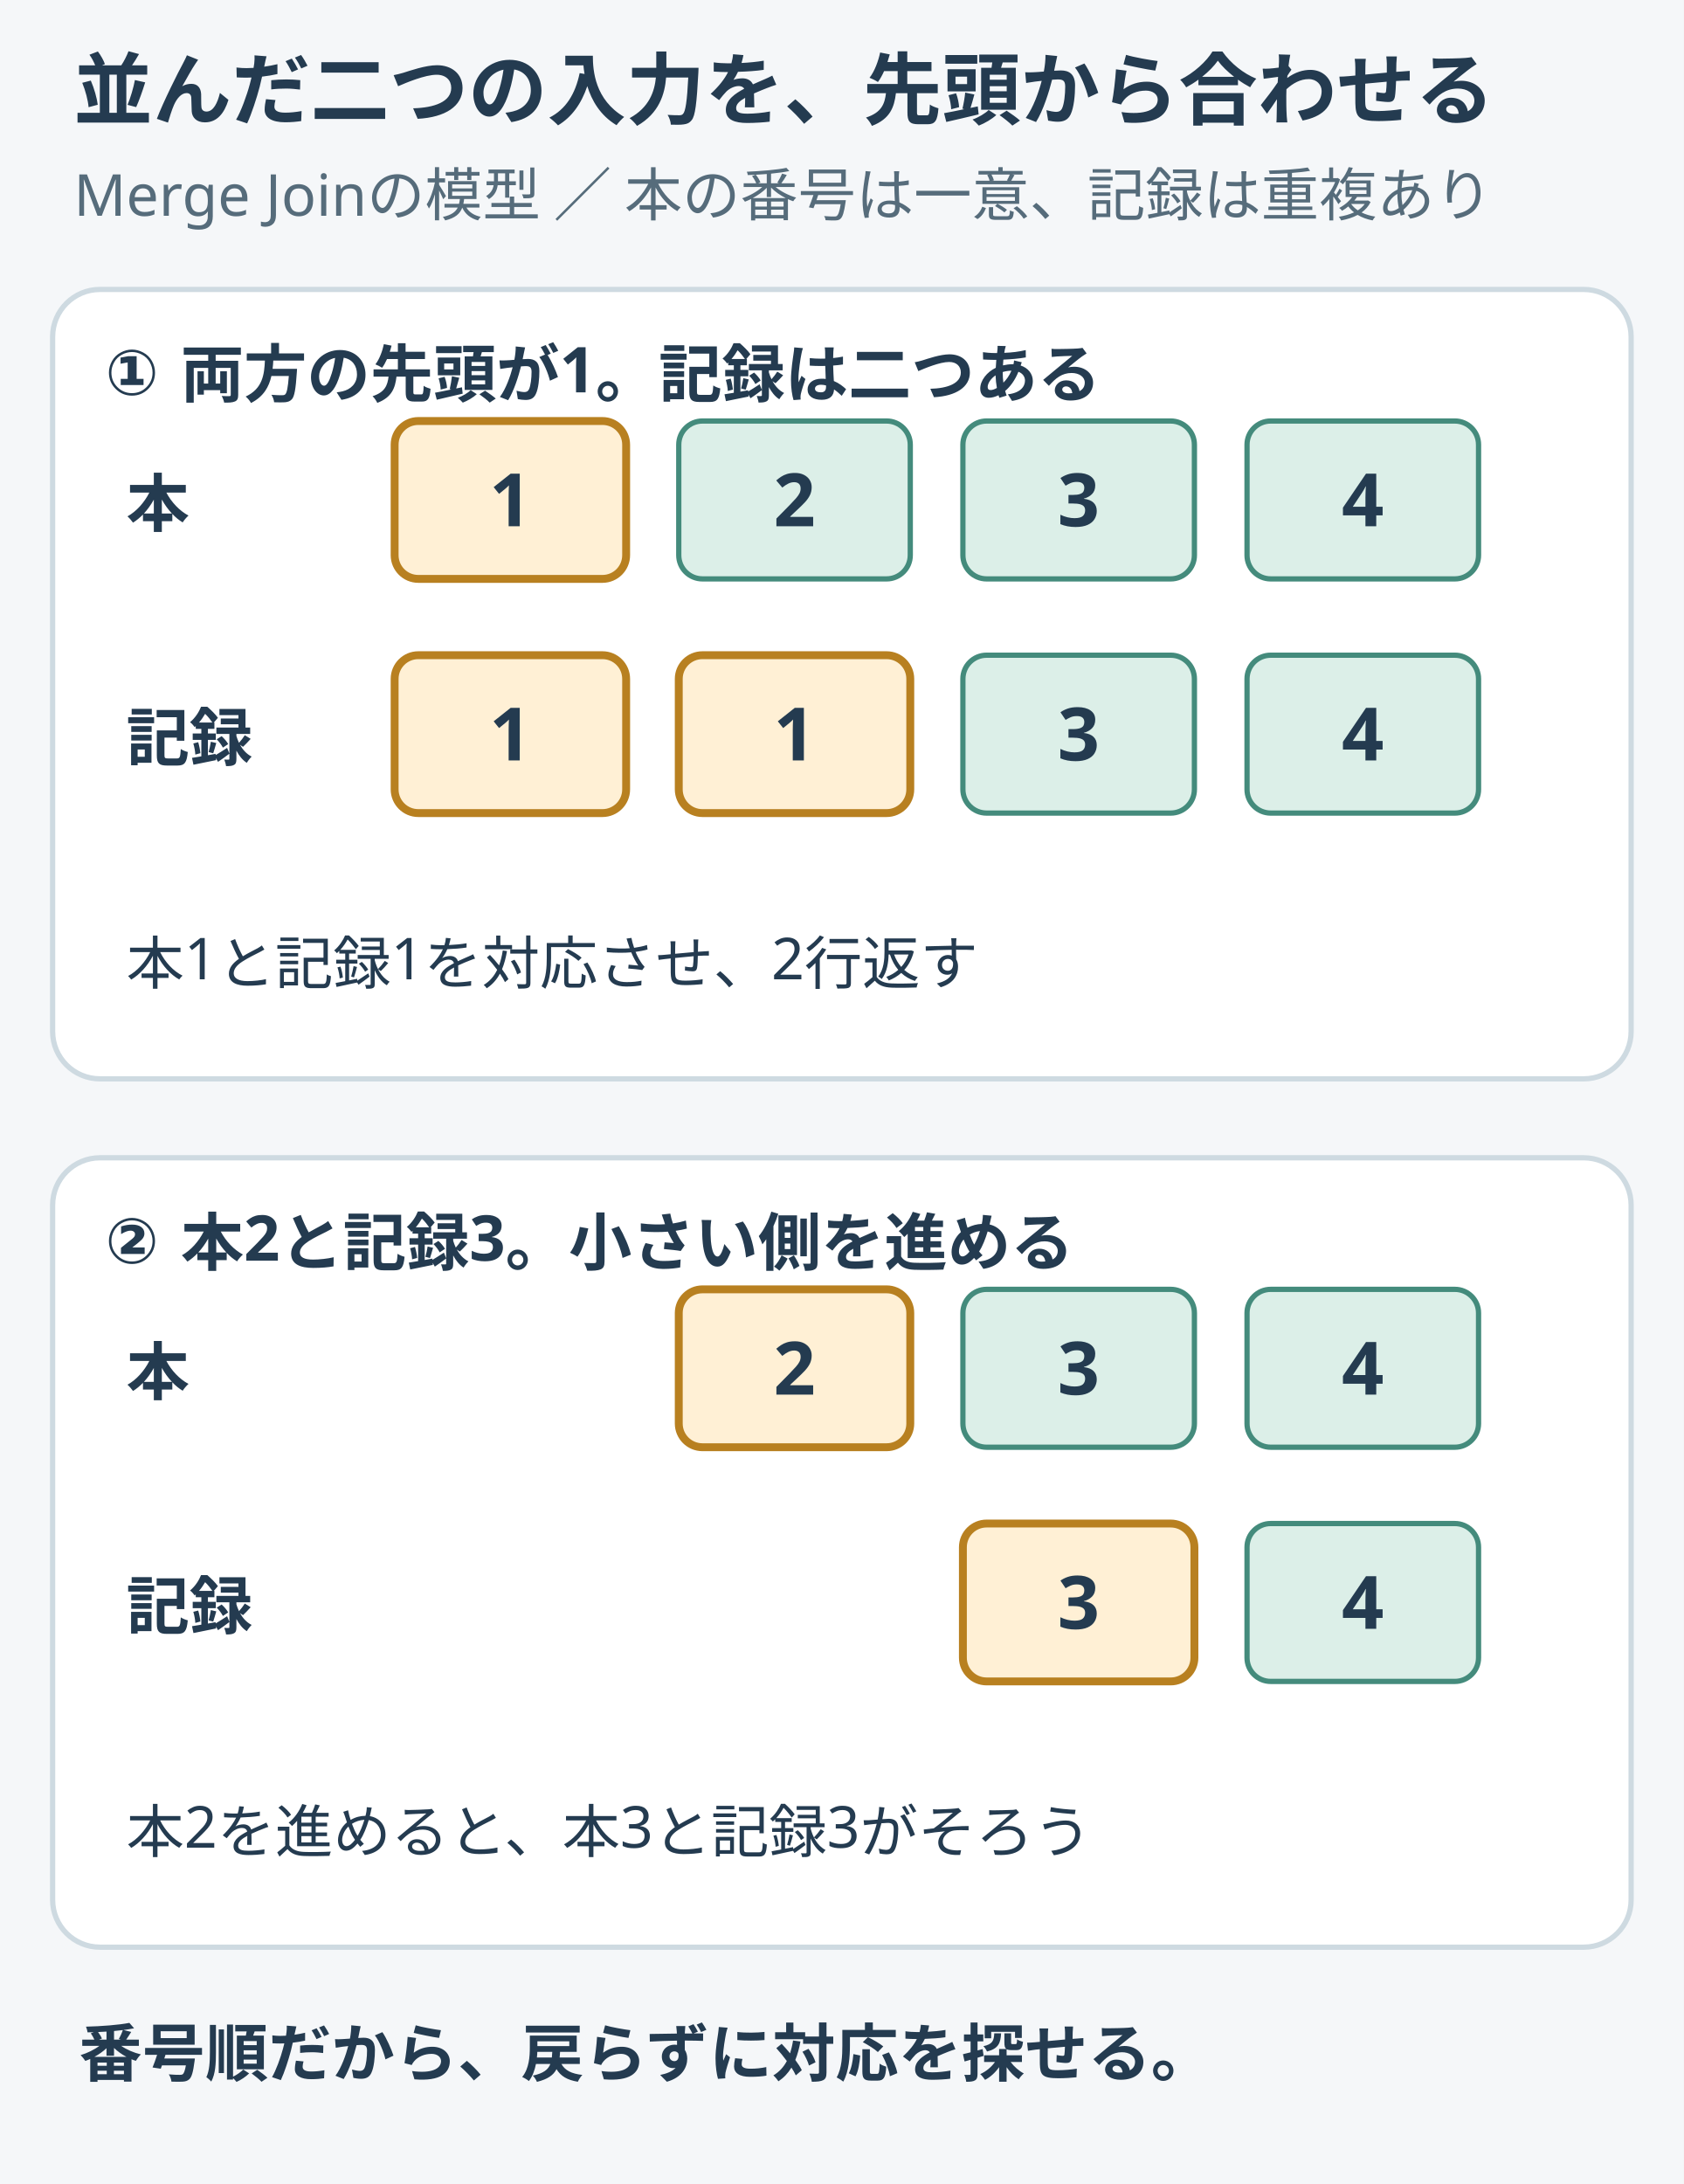
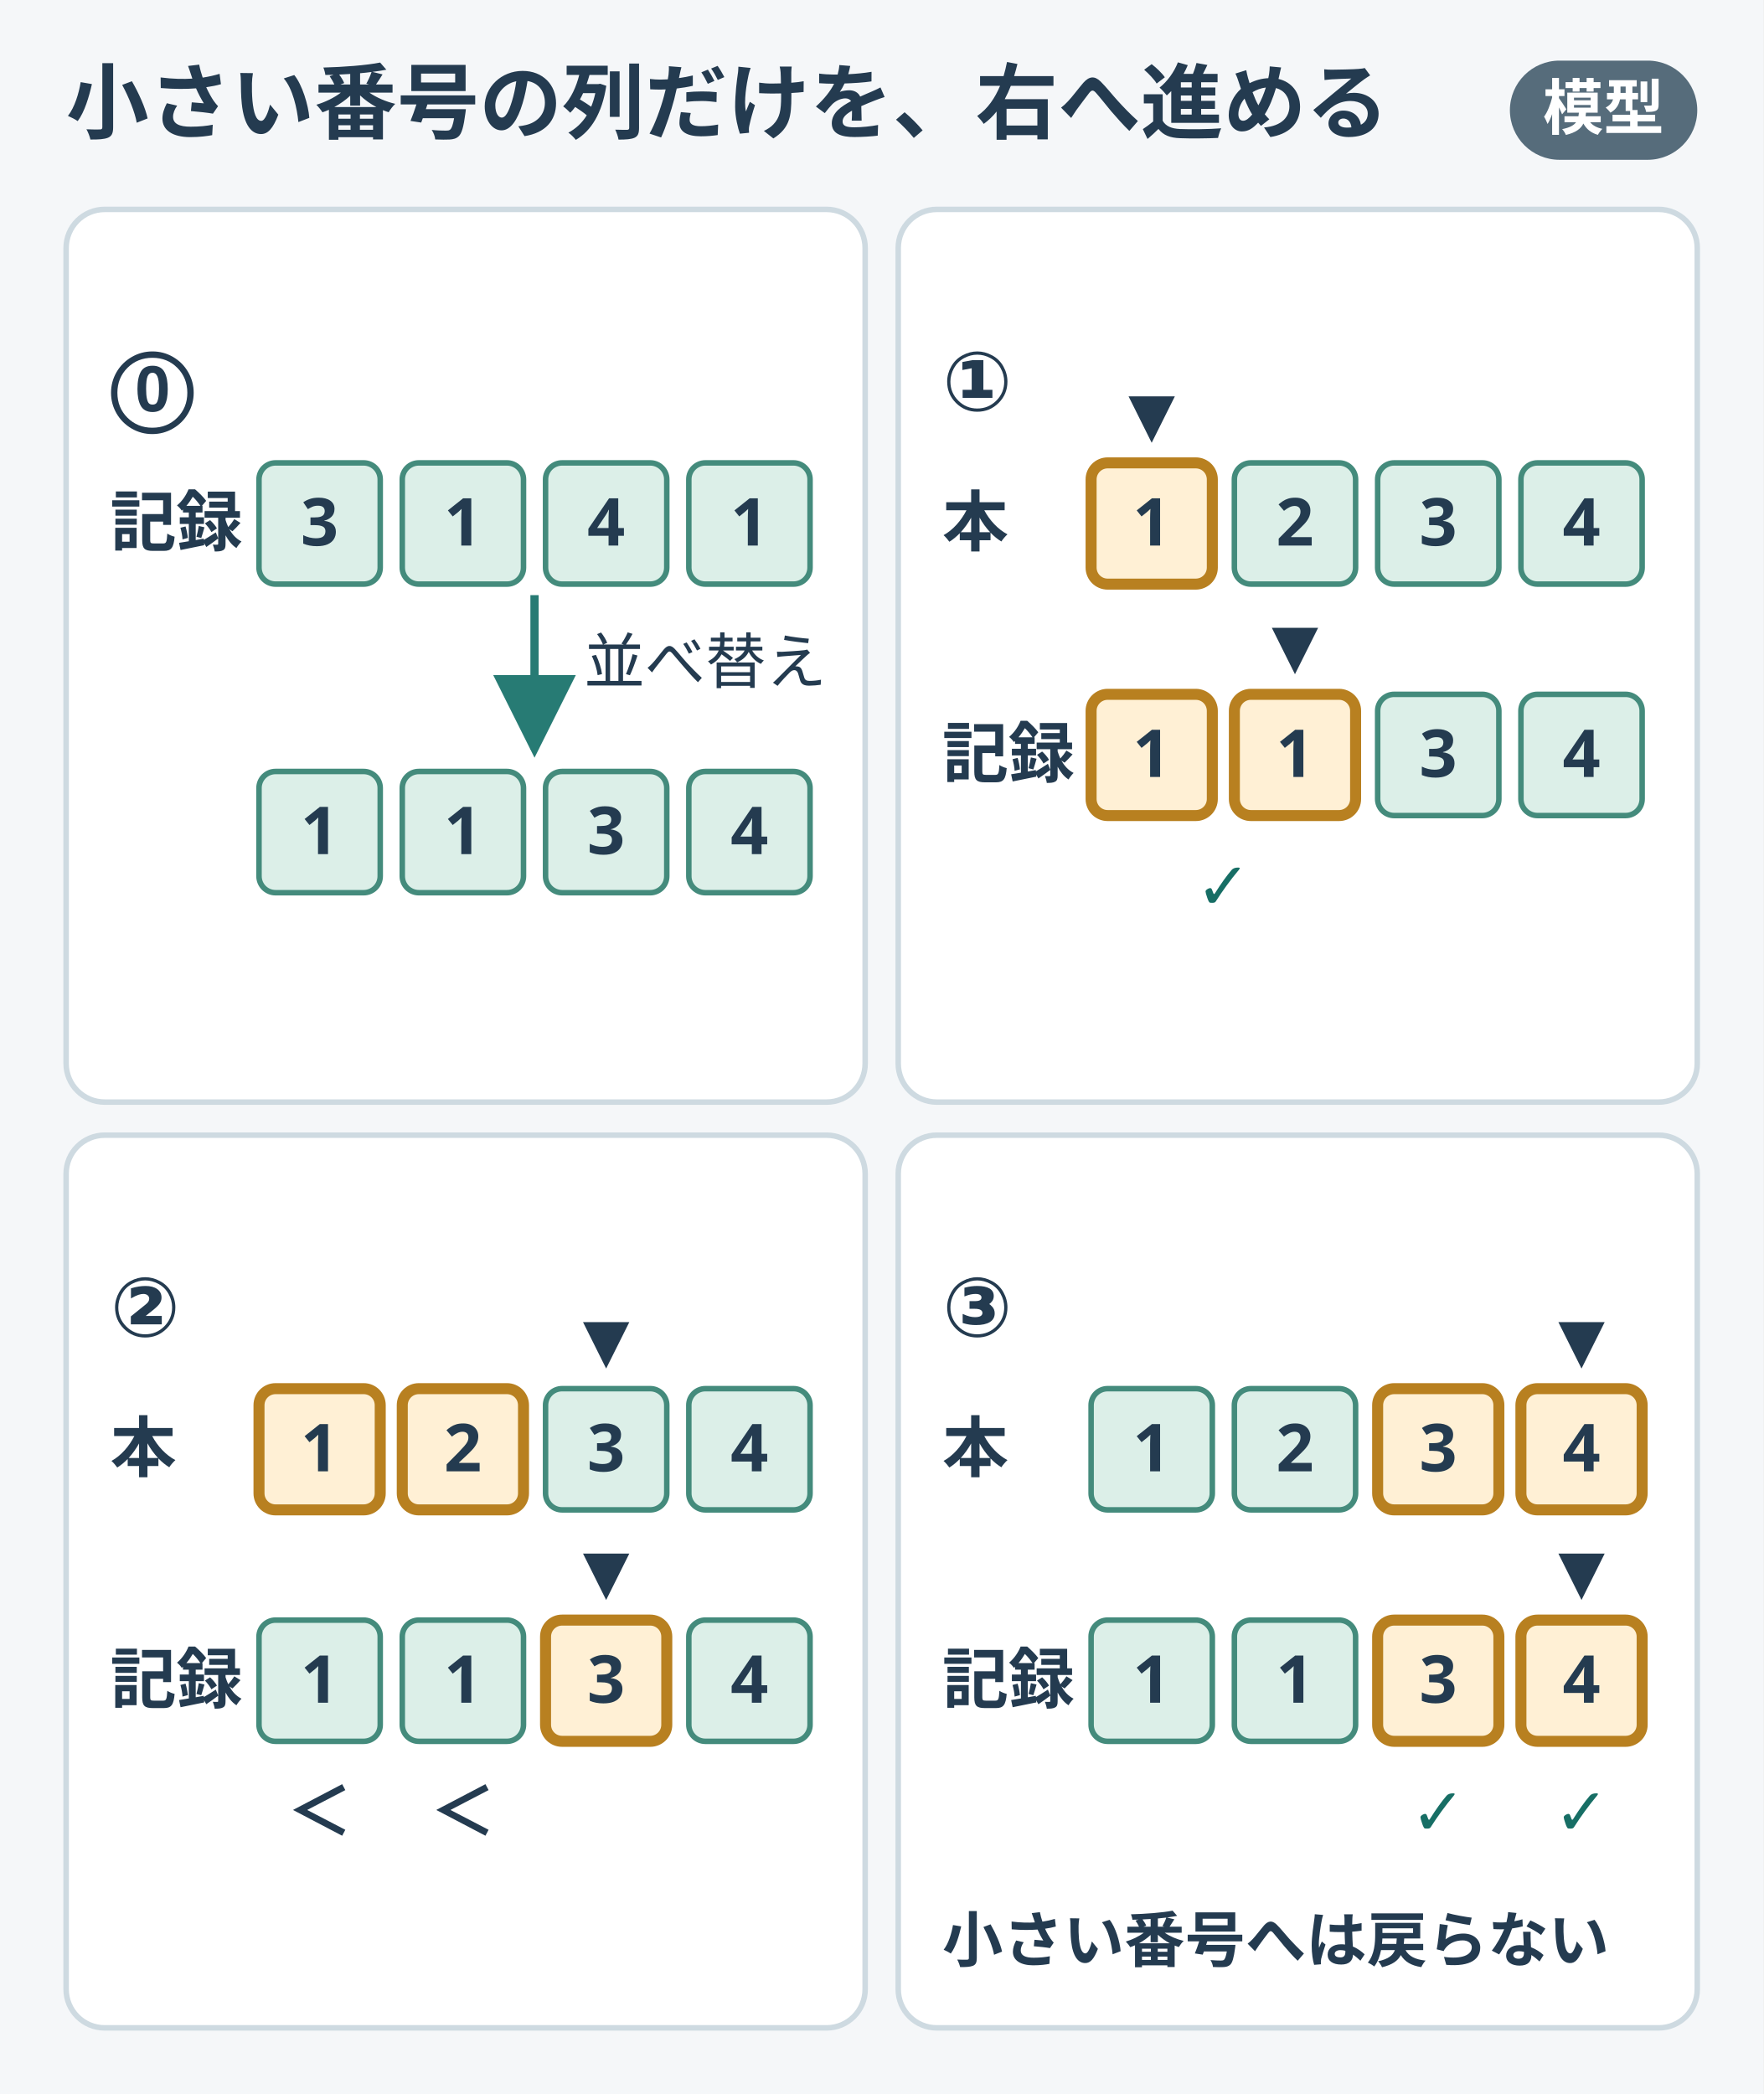
- <svg xmlns="http://www.w3.org/2000/svg" width="640" height="830" viewBox="0 0 640 830" role="img" aria-labelledby="title description">
+ <svg xmlns="http://www.w3.org/2000/svg" width="640" height="760" viewBox="0 0 640 760" role="img" aria-labelledby="title">
  <defs>
-     <marker id="a" markerWidth="8" markerHeight="8" refX="7" refY="4" orient="auto">
-       <path d="M0 0L8 4L0 8" fill="#277b74" />
+     <marker id="flow" markerWidth="10" markerHeight="10" refX="9" refY="5" orient="auto">
+       <path d="M0 0L10 5L0 10z" fill="#277b74" />
+     </marker>
+     <marker id="req" markerWidth="10" markerHeight="10" refX="9" refY="5" orient="auto">
+       <path d="M0 0L10 5L0 10" fill="none" stroke="#945e11" stroke-width="2" />
+     </marker>
+     <marker id="ref" markerWidth="9" markerHeight="9" refX="8" refY="4.5" orient="auto">
+       <path d="M0 0L9 4.5L0 9z" fill="#7d93a3" />
    </marker>
  </defs>
  <style>
- text{font-family:"Hiragino Sans","Noto Sans JP",sans-serif;font-size:24px;fill:#243b50} .title{font-size:30px;font-weight:700} .bold{font-weight:700} .small{font-size:22px} .muted{fill:#566c7b;font-size:22px} .value{font-size:28px;font-weight:700} .teal{fill:#176e65;font-weight:700} .orange{fill:#945e11;font-weight:700}
- .panel{fill:#fff;stroke:#cedae1;stroke-width:2} .box{fill:#ecf2f8;stroke:#a7bdcc;stroke-width:2} .memory{fill:#eaf6f1;stroke:#6d9f94;stroke-width:2} .card{fill:#dcefe8;stroke:#448b7c;stroke-width:2} .hot{fill:#fff0d5;stroke:#b88020;stroke-width:3} .paper{fill:#fff;stroke:#b2c5cc;stroke-width:1.5} .ghost{fill:#f5f7f9;stroke:#b5c2cc;stroke-width:2;stroke-dasharray:6 5} .edge{fill:none;stroke:#92a7b5;stroke-width:2.5} .arrow{fill:none;stroke:#277b74;stroke-width:3;marker-end:url(#a)}
- </style>
-   <rect width="640" height="830" fill="#f5f7f9" />
-   <text x="28" y="45" class="title" text-anchor="start">並んだ二つの入力を、先頭から合わせる</text>
-   <text x="28" y="82" class="muted" text-anchor="start">Merge Joinの模型 ／ 本の番号は一意、記録は重複あり</text>
-   <g id="diagram">
-     <rect x="20" y="110" width="600" height="300" rx="18" class="panel" />
-     <text x="40" y="150" class="bold" text-anchor="start">① 両方の先頭が1。記録は二つある</text>
-     <text x="48" y="200" class="bold" text-anchor="start">本</text>
-     <rect x="150" y="160" width="88" height="60" rx="9" class="hot" />
-     <text x="194.0" y="200.0" class="value" text-anchor="middle">1</text>
-     <rect x="258" y="160" width="88" height="60" rx="9" class="card" />
-     <text x="302.0" y="200.0" class="value" text-anchor="middle">2</text>
-     <rect x="366" y="160" width="88" height="60" rx="9" class="card" />
-     <text x="410.0" y="200.0" class="value" text-anchor="middle">3</text>
-     <rect x="474" y="160" width="88" height="60" rx="9" class="card" />
-     <text x="518.0" y="200.0" class="value" text-anchor="middle">4</text>
-     <text x="48" y="289" class="bold" text-anchor="start">記録</text>
-     <rect x="150" y="249" width="88" height="60" rx="9" class="hot" />
-     <text x="194.0" y="289.0" class="value" text-anchor="middle">1</text>
-     <rect x="258" y="249" width="88" height="60" rx="9" class="hot" />
-     <text x="302.0" y="289.0" class="value" text-anchor="middle">1</text>
-     <rect x="366" y="249" width="88" height="60" rx="9" class="card" />
-     <text x="410.0" y="289.0" class="value" text-anchor="middle">3</text>
-     <rect x="474" y="249" width="88" height="60" rx="9" class="card" />
-     <text x="518.0" y="289.0" class="value" text-anchor="middle">4</text>
-     <text x="48" y="374" class="small" text-anchor="start">本1と記録1を対応させ、2行返す</text>
-     <rect x="20" y="440" width="600" height="300" rx="18" class="panel" />
-     <text x="40" y="480" class="bold" text-anchor="start">② 本2と記録3。小さい側を進める</text>
-     <text x="48" y="530" class="bold" text-anchor="start">本</text>
-     <rect x="258" y="490" width="88" height="60" rx="9" class="hot" />
-     <text x="302.0" y="530.0" class="value" text-anchor="middle">2</text>
-     <rect x="366" y="490" width="88" height="60" rx="9" class="card" />
-     <text x="410.0" y="530.0" class="value" text-anchor="middle">3</text>
-     <rect x="474" y="490" width="88" height="60" rx="9" class="card" />
-     <text x="518.0" y="530.0" class="value" text-anchor="middle">4</text>
-     <text x="48" y="619" class="bold" text-anchor="start">記録</text>
-     <rect x="366" y="579" width="88" height="60" rx="9" class="hot" />
-     <text x="410.0" y="619.0" class="value" text-anchor="middle">3</text>
-     <rect x="474" y="579" width="88" height="60" rx="9" class="card" />
-     <text x="518.0" y="619.0" class="value" text-anchor="middle">4</text>
-     <text x="48" y="704" class="small" text-anchor="start">本2を進めると、本3と記録3がそろう</text>
-     <text x="30" y="789" class="bold" text-anchor="start">番号順だから、戻らずに対応を探せる。</text>
+ text{font-family:"Hiragino Sans","Noto Sans JP",sans-serif;font-size:24px;fill:#243b50}
+ .h{font-size:30px;font-weight:700}.b{font-weight:700}.s{font-size:22px}.m{font-size:22px;fill:#566c7b}
+ .mono{font-family:ui-monospace,Menlo,monospace;font-size:22px}.tag{font-size:22px;font-weight:700;fill:#fff}
+ .teal{fill:#176e65}.brown{fill:#945e11}.real{fill:#176e65}.model{fill:#566c7b}
+ .panel{fill:#fff;stroke:#cedae1;stroke-width:2}.node{fill:#ecf2f8;stroke:#56738a;stroke-width:2}
+ .row{fill:#fff;stroke:#448b7c;stroke-width:2}.match{fill:#fff;stroke:#176e65;stroke-width:4}
+ .page{fill:#f7fbf9;stroke:#6d9f94;stroke-width:2}.ipage{fill:#f4f6f8;stroke:#6b7f8e;stroke-width:2}
+ .band{fill:#d5dde3;stroke:#92a7b5;stroke-width:2}.skip{fill:none;stroke:#b5c2cc;stroke-width:2;stroke-dasharray:6 5}
+ .hot{fill:#fff0d5;stroke:#b88020;stroke-width:4}.ghost{fill:#f5f7f9;stroke:#b5c2cc;stroke-width:2;stroke-dasharray:6 5}
+ .flow{fill:none;stroke:#277b74;stroke-width:3;marker-end:url(#flow)}.req{fill:none;stroke:#945e11;stroke-width:3;stroke-dasharray:8 6;marker-end:url(#req)}
+ .ref{fill:none;stroke:#7d93a3;stroke-width:2;marker-end:url(#ref)}.step{fill:#fff;stroke:#243b50;stroke-width:2.5}
+ .spine{fill:#e9f3f4;stroke:#243b50;stroke-width:1.5}
+ .work{fill:#fff;stroke:#56738a;stroke-width:2;stroke-dasharray:8 5}.val{fill:#dcefe8;stroke:#448b7c;stroke-width:2}.buffer{fill:#eaf6f1;stroke:#6d9f94;stroke-width:2}
+ .route{fill:#f4f6f8;stroke:#243b50;stroke-width:3}.leader{fill:none;stroke:#56738a;stroke-width:2}
+ .storage{fill:#ece7f5;stroke:#735f9f;stroke-width:2}.file{fill:#fff;stroke:#735f9f;stroke-width:2}
+   .cmp{fill:#dfe5ea}
+ .swap{fill:#dcefe8;stroke:#243b50;stroke-width:4}
+ .big{font-size:56px;font-weight:700}
+   </style>
+   <rect width="640" height="760" fill="#f5f7f9" />
+   <text x="24" y="48" class="h">小さい番号の列だけを、右へ進める</text>
+   <rect x="548" y="22" width="68" height="36" rx="18" class="model" />
+   <text x="582" y="47" text-anchor="middle" class="tag">模型</text>
+   <g id="panel-0">
+     <rect x="24" y="76" width="290" height="324" rx="14" class="panel" />
+     <text x="40" y="149" class="h">⓪</text>
+     <text x="40" y="198" class="b">記録</text>
+     <rect x="94" y="168" width="44" height="44" rx="6" class="val" />
+     <text x="116" y="198" text-anchor="middle" class="b">3</text>
+     <rect x="146" y="168" width="44" height="44" rx="6" class="val" />
+     <text x="168" y="198" text-anchor="middle" class="b">1</text>
+     <rect x="198" y="168" width="44" height="44" rx="6" class="val" />
+     <text x="220" y="198" text-anchor="middle" class="b">4</text>
+     <rect x="250" y="168" width="44" height="44" rx="6" class="val" />
+     <text x="272" y="198" text-anchor="middle" class="b">1</text>
+     <path d="M194 216 V272" class="flow" />
+     <text x="212" y="248" class="s">並べ替え</text>
+     <rect x="94" y="280" width="44" height="44" rx="6" class="val" />
+     <text x="116" y="310" text-anchor="middle" class="b">1</text>
+     <rect x="146" y="280" width="44" height="44" rx="6" class="val" />
+     <text x="168" y="310" text-anchor="middle" class="b">1</text>
+     <rect x="198" y="280" width="44" height="44" rx="6" class="val" />
+     <text x="220" y="310" text-anchor="middle" class="b">3</text>
+     <rect x="250" y="280" width="44" height="44" rx="6" class="val" />
+     <text x="272" y="310" text-anchor="middle" class="b">4</text>
+   </g>
+   <g id="panel-1">
+     <rect x="326" y="76" width="290" height="324" rx="14" class="panel" />
+     <text x="342" y="149" class="h">①</text>
+     <text x="342" y="198" class="b">本</text>
+     <text x="418" y="158" text-anchor="middle" class="s">▼</text>
+     <rect x="396" y="168" width="44" height="44" rx="6" class="hot" />
+     <text x="418" y="198" text-anchor="middle" class="b">1</text>
+     <rect x="448" y="168" width="44" height="44" rx="6" class="val" />
+     <text x="470" y="198" text-anchor="middle" class="b">2</text>
+     <rect x="500" y="168" width="44" height="44" rx="6" class="val" />
+     <text x="522" y="198" text-anchor="middle" class="b">3</text>
+     <rect x="552" y="168" width="44" height="44" rx="6" class="val" />
+     <text x="574" y="198" text-anchor="middle" class="b">4</text>
+     <text x="342" y="282" class="b">記録</text>
+     <text x="470" y="242" text-anchor="middle" class="s">▼</text>
+     <rect x="396" y="252" width="44" height="44" rx="6" class="hot" />
+     <text x="418" y="282" text-anchor="middle" class="b">1</text>
+     <rect x="448" y="252" width="44" height="44" rx="6" class="hot" />
+     <text x="470" y="282" text-anchor="middle" class="b">1</text>
+     <rect x="500" y="252" width="44" height="44" rx="6" class="val" />
+     <text x="522" y="282" text-anchor="middle" class="b">3</text>
+     <rect x="552" y="252" width="44" height="44" rx="6" class="val" />
+     <text x="574" y="282" text-anchor="middle" class="b">4</text>
+     <text x="444" y="330" text-anchor="middle" class="b teal">✓</text>
+   </g>
+   <g id="panel-2">
+     <rect x="24" y="412" width="290" height="324" rx="14" class="panel" />
+     <text x="40" y="485" class="h">②</text>
+     <text x="40" y="534" class="b">本</text>
+     <text x="220" y="494" text-anchor="middle" class="s">▼</text>
+     <rect x="94" y="504" width="44" height="44" rx="6" class="hot" />
+     <text x="116" y="534" text-anchor="middle" class="b">1</text>
+     <rect x="146" y="504" width="44" height="44" rx="6" class="hot" />
+     <text x="168" y="534" text-anchor="middle" class="b">2</text>
+     <rect x="198" y="504" width="44" height="44" rx="6" class="val" />
+     <text x="220" y="534" text-anchor="middle" class="b">3</text>
+     <rect x="250" y="504" width="44" height="44" rx="6" class="val" />
+     <text x="272" y="534" text-anchor="middle" class="b">4</text>
+     <text x="40" y="618" class="b">記録</text>
+     <text x="220" y="578" text-anchor="middle" class="s">▼</text>
+     <rect x="94" y="588" width="44" height="44" rx="6" class="val" />
+     <text x="116" y="618" text-anchor="middle" class="b">1</text>
+     <rect x="146" y="588" width="44" height="44" rx="6" class="val" />
+     <text x="168" y="618" text-anchor="middle" class="b">1</text>
+     <rect x="198" y="588" width="44" height="44" rx="6" class="hot" />
+     <text x="220" y="618" text-anchor="middle" class="b">3</text>
+     <rect x="250" y="588" width="44" height="44" rx="6" class="val" />
+     <text x="272" y="618" text-anchor="middle" class="b">4</text>
+     <text x="116" y="666" text-anchor="middle" class="b">＜</text>
+     <text x="168" y="666" text-anchor="middle" class="b">＜</text>
+   </g>
+   <g id="panel-3">
+     <rect x="326" y="412" width="290" height="324" rx="14" class="panel" />
+     <text x="342" y="485" class="h">③</text>
+     <text x="342" y="534" class="b">本</text>
+     <text x="574" y="494" text-anchor="middle" class="s">▼</text>
+     <rect x="396" y="504" width="44" height="44" rx="6" class="val" />
+     <text x="418" y="534" text-anchor="middle" class="b">1</text>
+     <rect x="448" y="504" width="44" height="44" rx="6" class="val" />
+     <text x="470" y="534" text-anchor="middle" class="b">2</text>
+     <rect x="500" y="504" width="44" height="44" rx="6" class="hot" />
+     <text x="522" y="534" text-anchor="middle" class="b">3</text>
+     <rect x="552" y="504" width="44" height="44" rx="6" class="hot" />
+     <text x="574" y="534" text-anchor="middle" class="b">4</text>
+     <text x="342" y="618" class="b">記録</text>
+     <text x="574" y="578" text-anchor="middle" class="s">▼</text>
+     <rect x="396" y="588" width="44" height="44" rx="6" class="val" />
+     <text x="418" y="618" text-anchor="middle" class="b">1</text>
+     <rect x="448" y="588" width="44" height="44" rx="6" class="val" />
+     <text x="470" y="618" text-anchor="middle" class="b">1</text>
+     <rect x="500" y="588" width="44" height="44" rx="6" class="hot" />
+     <text x="522" y="618" text-anchor="middle" class="b">3</text>
+     <rect x="552" y="588" width="44" height="44" rx="6" class="hot" />
+     <text x="574" y="618" text-anchor="middle" class="b">4</text>
+     <text x="522" y="666" text-anchor="middle" class="b teal">✓</text>
+     <text x="574" y="666" text-anchor="middle" class="b teal">✓</text>
+     <text x="342" y="712" class="s b">小さい番号へは戻らない</text>
  </g>
</svg>
